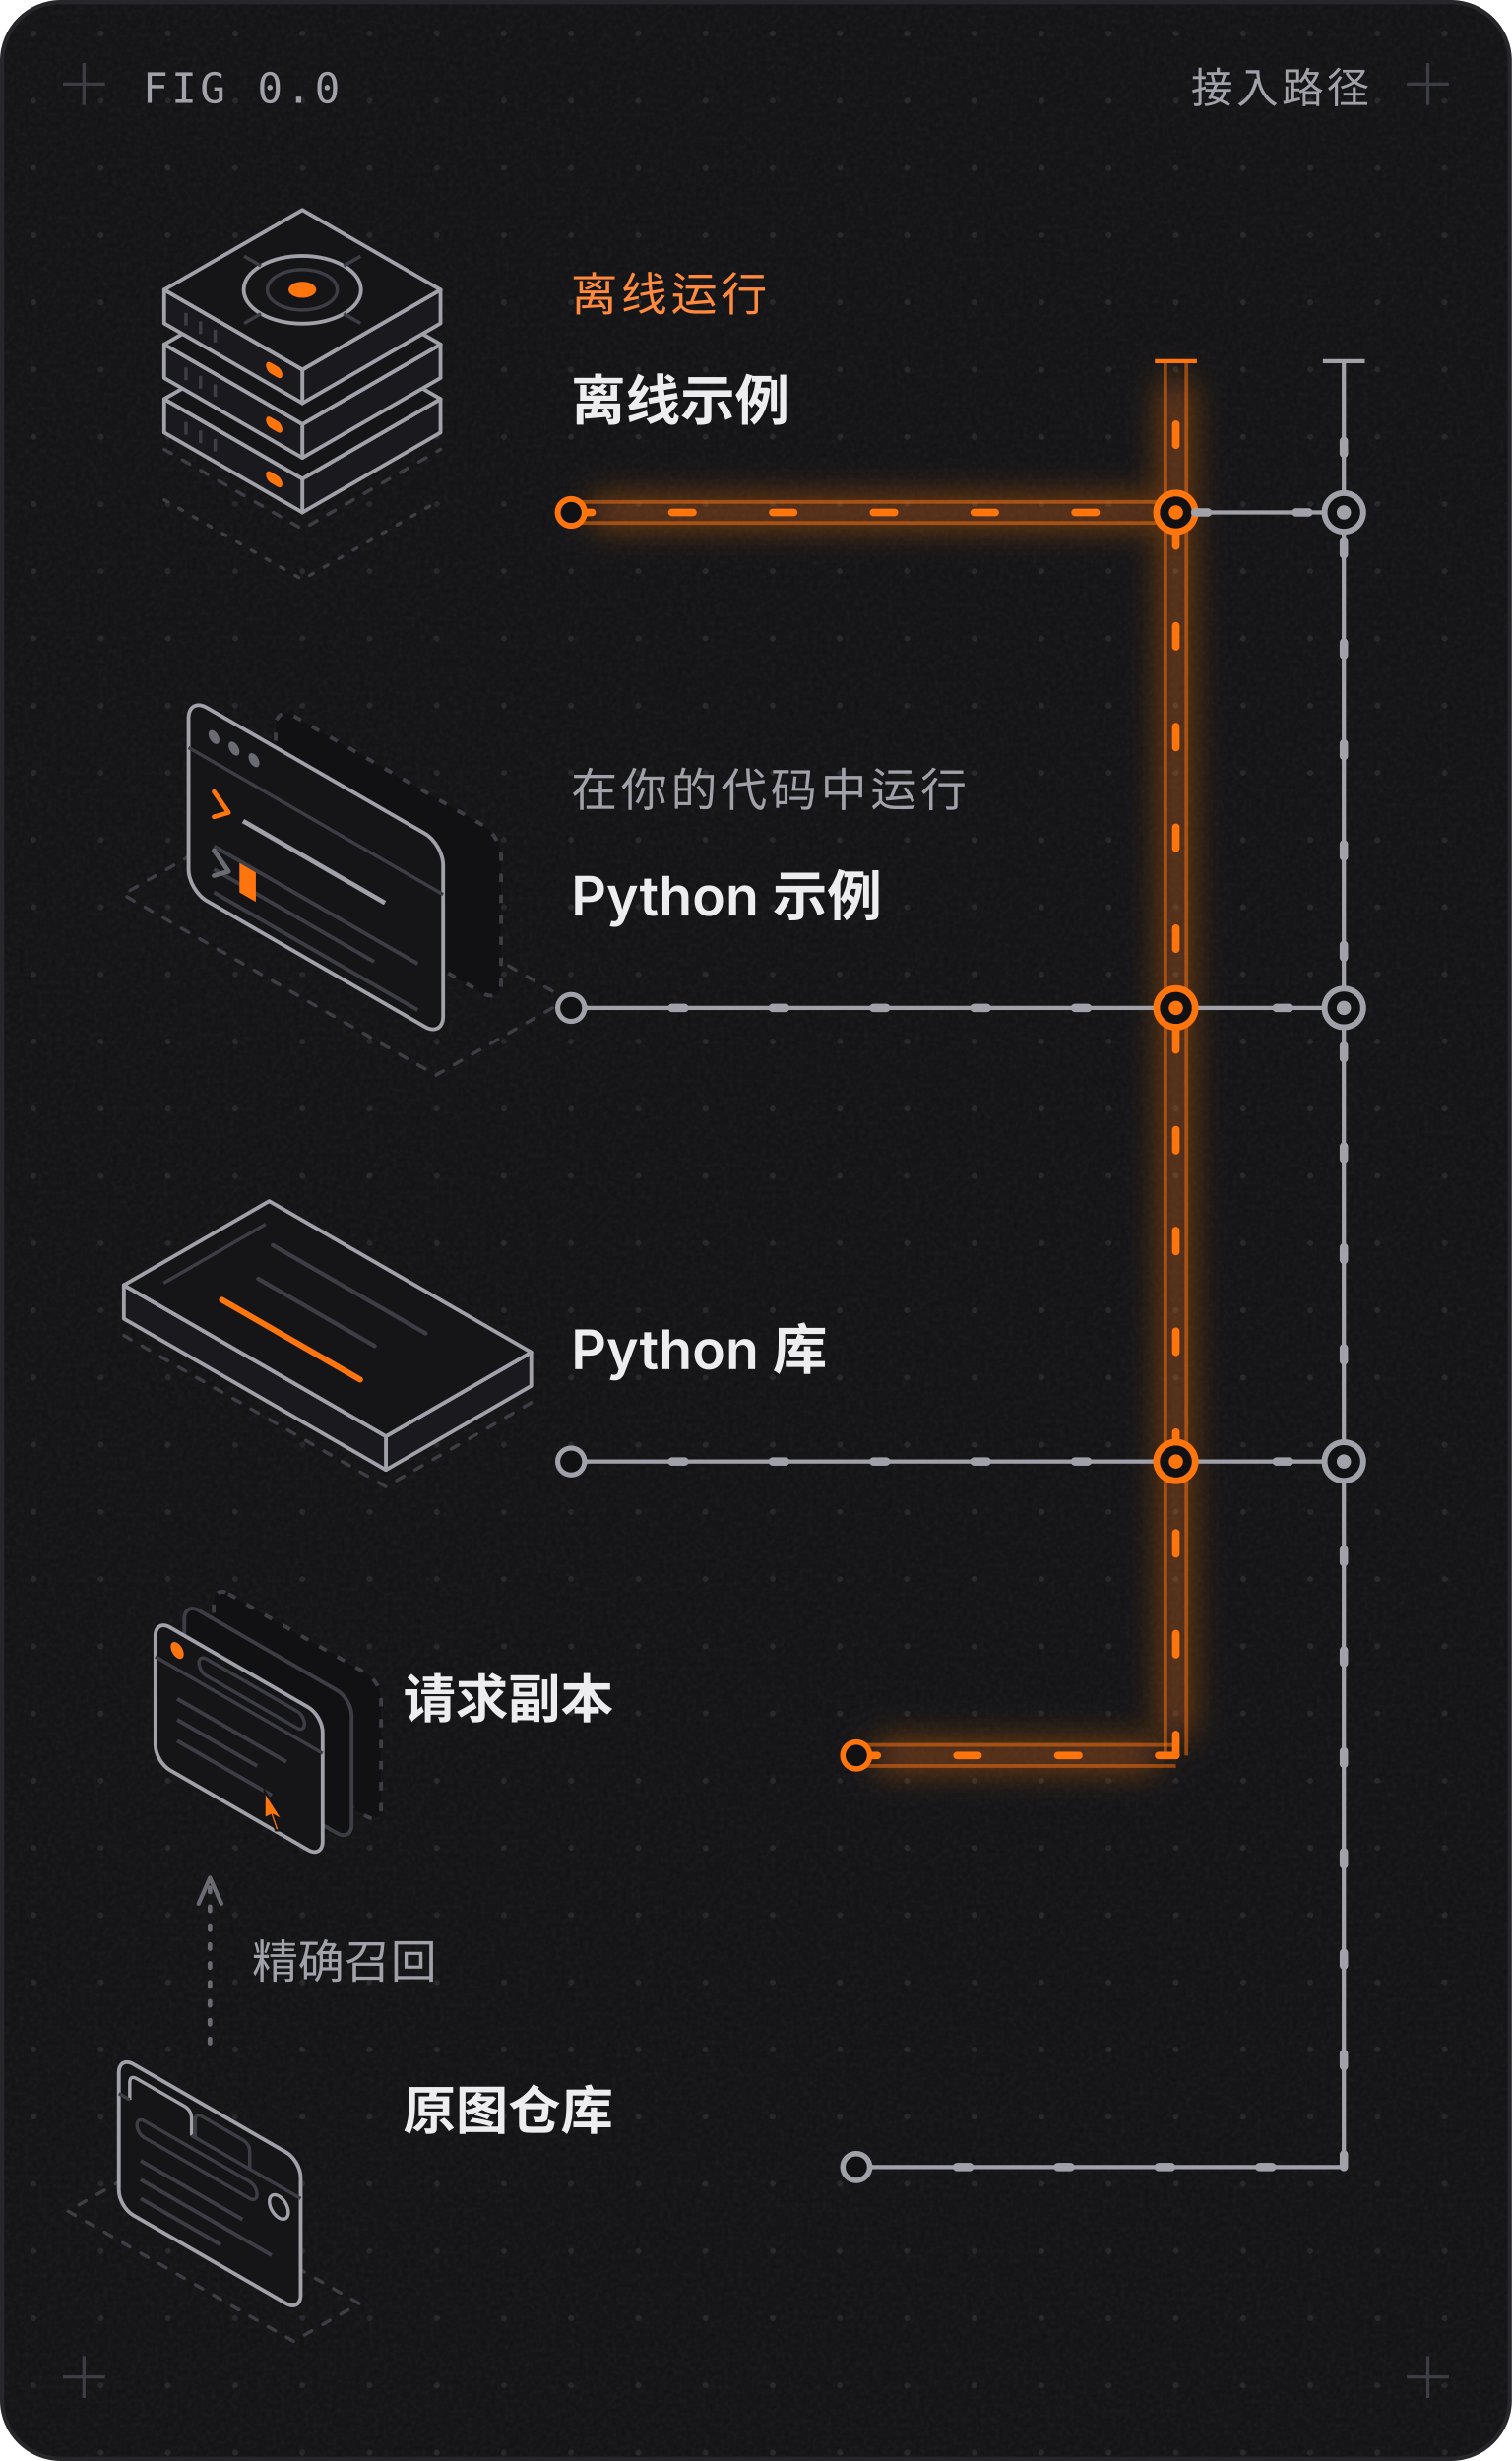
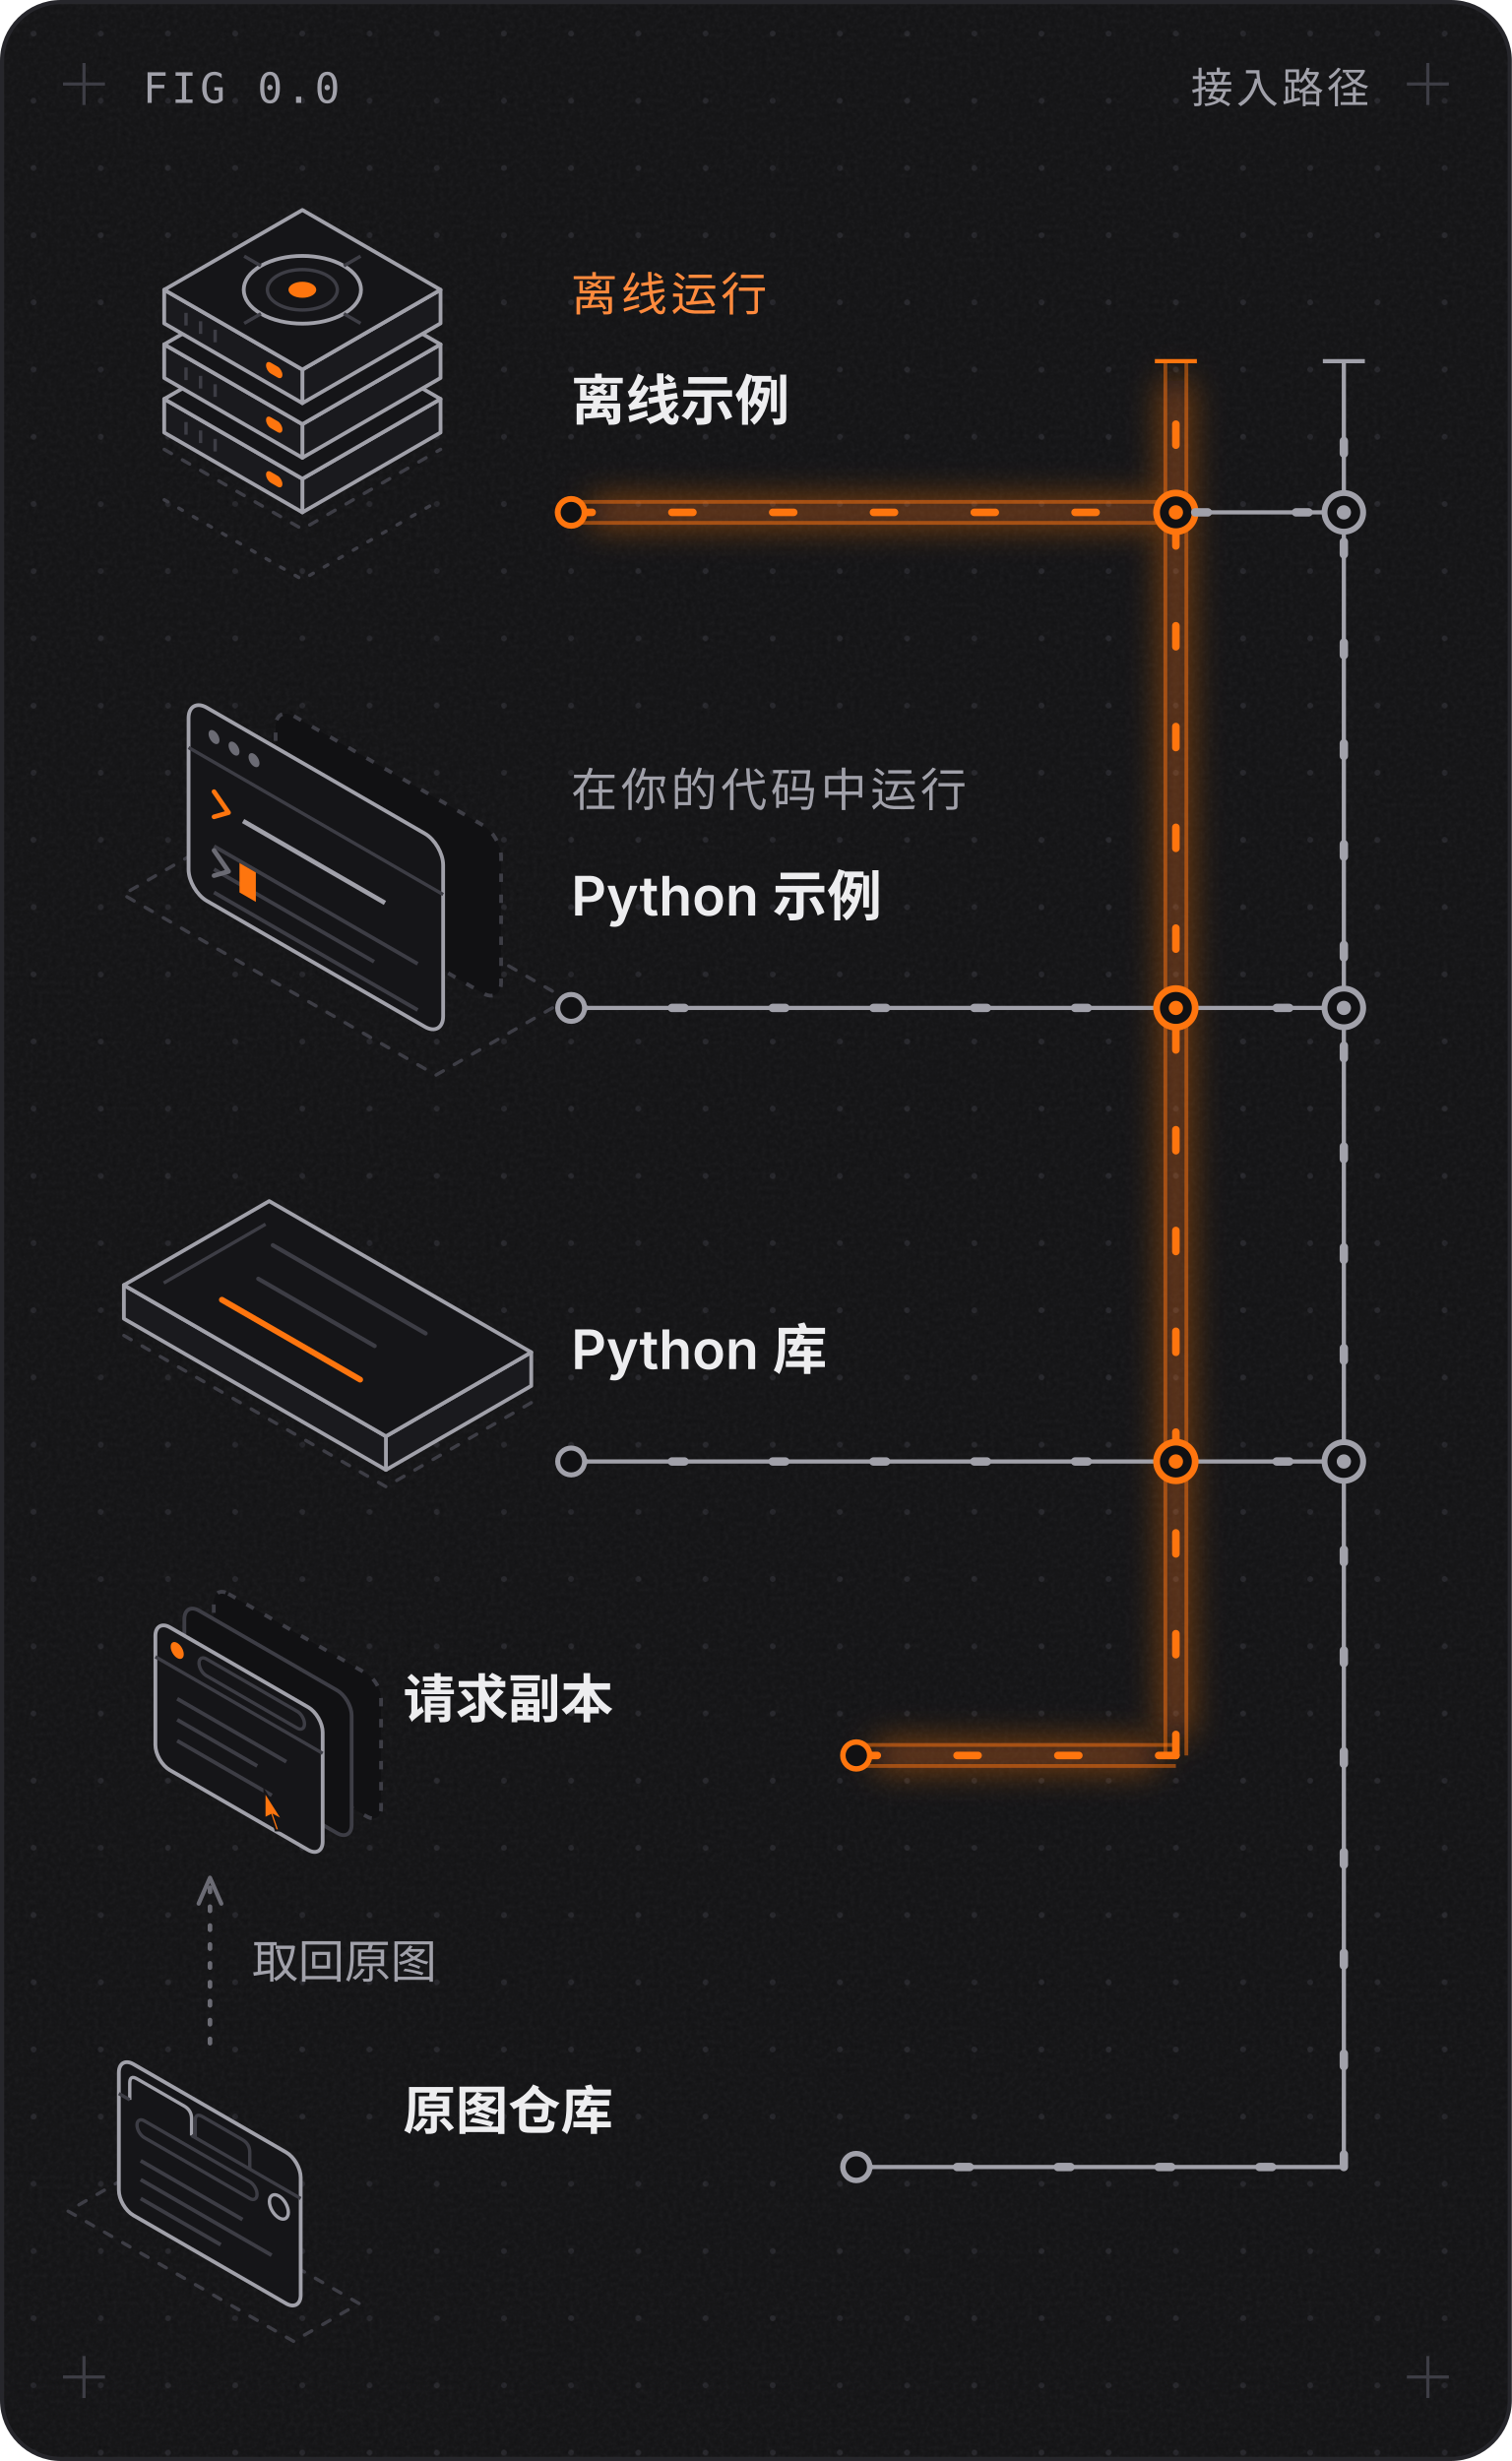
<svg xmlns="http://www.w3.org/2000/svg" viewBox="0 0 360 586" width="360" height="586" role="img" aria-labelledby="t d" fill="none">
  <style>.s{font-family:Geist, Inter, -apple-system, BlinkMacSystemFont, 'Segoe UI', Helvetica, Arial, sans-serif}.m{font-family:'Geist Mono', ui-monospace, SFMono-Regular, Menlo, monospace}text{font-kerning:normal}@keyframes fl{to{stroke-dashoffset:24}}@keyframes fd{to{stroke-dashoffset:-24}}@keyframes sync{to{stroke-dashoffset:-9}}@keyframes led{0%,100%{fill-opacity:1}50%{fill-opacity:.15}}@keyframes blink{0%,49%{fill-opacity:1}50%,100%{fill-opacity:0}}@keyframes cur{0%,100%{transform:translate(0,0)}40%,60%{transform:translate(-14px,-7px)}}@keyframes live{0%,100%{fill-opacity:1}50%{fill-opacity:.25}}@media (prefers-reduced-motion:no-preference){.pkl{animation:fl 1.2s linear infinite}.pkd{animation:fd 1.4s linear infinite}.pks{animation:fd 2.1s linear infinite}.sync{animation:sync 1.6s linear infinite}.led{animation:led 2.4s ease-in-out infinite}.blink{animation:blink 1.1s steps(1) infinite}.cur{animation:cur 6s ease-in-out infinite}.live{animation:live 1.8s ease-in-out infinite}}@keyframes ng0{0%,0.00%{fill-opacity:0}0.50%,17.90%{fill-opacity:1}19.40%,100%{fill-opacity:0}}@media (prefers-reduced-motion:no-preference){.ng0{animation:ng0 12s linear infinite}}@keyframes ng1{0%,19.50%{fill-opacity:0}20.50%,57.90%{fill-opacity:1}59.40%,100%{fill-opacity:0}}@media (prefers-reduced-motion:no-preference){.ng1{animation:ng1 12s linear infinite}}@keyframes ng2{0%,59.50%{fill-opacity:0}60.50%,97.90%{fill-opacity:1}99.40%,100%{fill-opacity:0}}@media (prefers-reduced-motion:no-preference){.ng2{animation:ng2 12s linear infinite}}@keyframes st0{0%,0.00%{transform:translate(0px,0px);fill-opacity:0;stroke-opacity:0}0.60%{fill-opacity:1;stroke-opacity:1}4.46%{transform:translate(144.0px,0.0px)}13.64%{transform:translate(144.0px,296.0px)}16.00%{transform:translate(67.9px,296.0px)}17.00%{fill-opacity:1;stroke-opacity:1}18.50%,100%{transform:translate(67.9px,296.0px);fill-opacity:0;stroke-opacity:0}}@keyframes tr0{0%,0.00%{stroke-dashoffset:516.1;stroke-opacity:0}0.30%{stroke-opacity:1}4.46%{stroke-dashoffset:372.1}13.64%{stroke-dashoffset:76.1}16.00%{stroke-dashoffset:0.0}17.40%{stroke-dashoffset:0;stroke-opacity:1}19.40%,100%{stroke-dashoffset:0;stroke-opacity:0}}@media (prefers-reduced-motion:no-preference){.st0{animation:st0 12s linear infinite}.tr0{animation:tr0 12s linear infinite}}@keyframes st1{0%,20.00%{transform:translate(0px,0px);fill-opacity:0;stroke-opacity:0}20.60%{fill-opacity:1;stroke-opacity:1}25.11%{transform:translate(184.0px,0.0px)}32.78%{transform:translate(184.0px,276.0px)}36.00%{transform:translate(67.9px,276.0px)}37.00%{fill-opacity:1;stroke-opacity:1}38.50%,100%{transform:translate(67.9px,276.0px);fill-opacity:0;stroke-opacity:0}}@keyframes tr1{0%,20.00%{stroke-dashoffset:576.1;stroke-opacity:0}20.30%{stroke-opacity:1}25.11%{stroke-dashoffset:392.1}32.78%{stroke-dashoffset:116.1}36.00%{stroke-dashoffset:0.0}37.40%{stroke-dashoffset:0;stroke-opacity:1}39.40%,100%{stroke-dashoffset:0;stroke-opacity:0}}@media (prefers-reduced-motion:no-preference){.st1{animation:st1 12s linear infinite}.tr1{animation:tr1 12s linear infinite}}@keyframes st2{0%,40.00%{transform:translate(0px,0px);fill-opacity:0;stroke-opacity:0}40.60%{fill-opacity:1;stroke-opacity:1}45.79%{transform:translate(144.0px,0.0px)}52.94%{transform:translate(144.0px,178.0px)}56.00%{transform:translate(67.9px,178.0px)}57.00%{fill-opacity:1;stroke-opacity:1}58.50%,100%{transform:translate(67.9px,178.0px);fill-opacity:0;stroke-opacity:0}}@keyframes tr2{0%,40.00%{stroke-dashoffset:398.1;stroke-opacity:0}40.30%{stroke-opacity:1}45.79%{stroke-dashoffset:254.1}52.94%{stroke-dashoffset:76.1}56.00%{stroke-dashoffset:0.0}57.40%{stroke-dashoffset:0;stroke-opacity:1}59.40%,100%{stroke-dashoffset:0;stroke-opacity:0}}@media (prefers-reduced-motion:no-preference){.st2{animation:st2 12s linear infinite}.tr2{animation:tr2 12s linear infinite}}@keyframes st3{0%,60.00%{transform:translate(0px,0px);fill-opacity:0;stroke-opacity:0}60.60%{fill-opacity:1;stroke-opacity:1}66.29%{transform:translate(184.0px,0.0px)}72.03%{transform:translate(184.0px,168.0px)}76.00%{transform:translate(67.9px,168.0px)}77.00%{fill-opacity:1;stroke-opacity:1}78.50%,100%{transform:translate(67.9px,168.0px);fill-opacity:0;stroke-opacity:0}}@keyframes tr3{0%,60.00%{stroke-dashoffset:468.1;stroke-opacity:0}60.30%{stroke-opacity:1}66.29%{stroke-dashoffset:284.1}72.03%{stroke-dashoffset:116.1}76.00%{stroke-dashoffset:0.0}77.40%{stroke-dashoffset:0;stroke-opacity:1}79.40%,100%{stroke-dashoffset:0;stroke-opacity:0}}@media (prefers-reduced-motion:no-preference){.st3{animation:st3 12s linear infinite}.tr3{animation:tr3 12s linear infinite}}@keyframes st4{0%,80.00%{transform:translate(0px,0px);fill-opacity:0;stroke-opacity:0}80.60%{fill-opacity:1;stroke-opacity:1}87.94%{transform:translate(144.0px,0.0px)}91.80%{transform:translate(144.0px,70.0px)}96.00%{transform:translate(67.9px,70.0px)}97.00%{fill-opacity:1;stroke-opacity:1}98.50%,100%{transform:translate(67.9px,70.0px);fill-opacity:0;stroke-opacity:0}}@keyframes tr4{0%,80.00%{stroke-dashoffset:290.1;stroke-opacity:0}80.30%{stroke-opacity:1}87.94%{stroke-dashoffset:146.1}91.80%{stroke-dashoffset:76.1}96.00%{stroke-dashoffset:0.0}97.40%{stroke-dashoffset:0;stroke-opacity:1}99.40%,100%{stroke-dashoffset:0;stroke-opacity:0}}@media (prefers-reduced-motion:no-preference){.st4{animation:st4 12s linear infinite}.tr4{animation:tr4 12s linear infinite}}</style>
  <defs>
    <pattern id="dots" width="16" height="16" patternUnits="userSpaceOnUse">
      <circle cx="8" cy="8" r="0.7" fill="#232328" />
    </pattern>
    <filter id="grain" x="0" y="0" width="100%" height="100%">
      <feTurbulence type="fractalNoise" baseFrequency="0.9" numOctaves="2" seed="7" stitchTiles="stitch" />
      <feColorMatrix values="0 0 0 0 0.5  0 0 0 0 0.5  0 0 0 0 0.5  0 0 0 0.07 0" />
    </filter>
    <clipPath id="card">
      <rect x="0.5" y="0.5" width="359" height="585" rx="14" />
    </clipPath>
    <marker id="ah" viewBox="0 0 10 10" refX="8.5" refY="5" markerWidth="7" markerHeight="7" orient="auto-start-reverse">
      <path d="M1 1.5 L9 5 L1 8.5" stroke="#A1A1AA" stroke-width="1.3" fill="none" stroke-linejoin="round" stroke-linecap="round" />
    </marker>
    <marker id="ah3" viewBox="0 0 10 10" refX="8.5" refY="5" markerWidth="7" markerHeight="7" orient="auto-start-reverse">
      <path d="M1 1.5 L9 5 L1 8.5" stroke="#6B6B74" stroke-width="1.3" fill="none" stroke-linejoin="round" stroke-linecap="round" />
    </marker>
    <filter id="glow" filterUnits="userSpaceOnUse" x="0" y="0" width="360" height="586">
      <feGaussianBlur stdDeviation="4" />
    </filter>
  </defs>
  <rect x="0.5" y="0.5" width="359" height="585" rx="14" fill="#111113" />
  <g clip-path="url(#card)">
    <rect width="360" height="586" fill="url(#dots)" />
    <rect width="360" height="586" filter="url(#grain)" />
  </g>
  <rect x="0.5" y="0.5" width="359" height="585" rx="14" fill="none" stroke="#26262B" />
  <path d="M15 20h10M20 15v10" stroke="#3D3D45" stroke-width="0.75" />
  <path d="M335 20h10M340 15v10" stroke="#3D3D45" stroke-width="0.75" />
  <path d="M15 566h10M20 561v10" stroke="#3D3D45" stroke-width="0.75" />
  <path d="M335 566h10M340 561v10" stroke="#3D3D45" stroke-width="0.75" />
  <text x="34.0" y="24.5" font-size="10" fill="#A1A1AA" letter-spacing="0.08em" class="m">FIG 0.0</text>
  <text x="326.0" y="24.5" font-size="10" fill="#A1A1AA" text-anchor="end" letter-spacing="0.08em" class="m">接入路径</text>
  <rect x="277.0" y="90.0" width="6" height="324.0" rx="3" fill="#FE750E" fill-opacity="0.5" filter="url(#glow)" />
  <line x1="277.5" y1="418.0" x2="277.5" y2="86.0" stroke="#FE750E" stroke-width="0.9" stroke-opacity=".5" />
  <line x1="282.5" y1="418.0" x2="282.5" y2="86.0" stroke="#FE750E" stroke-width="0.9" stroke-opacity=".5" />
  <line class="pkl" x1="280.0" y1="418.0" x2="280.0" y2="86.0" stroke="#FE750E" stroke-width="1.8" stroke-linecap="round" stroke-dasharray="5 19" />
  <rect x="207.9" y="415.0" width="68.1" height="6" rx="3" fill="#FE750E" fill-opacity="0.5" filter="url(#glow)" />
  <line x1="203.9" y1="415.5" x2="280.0" y2="415.5" stroke="#FE750E" stroke-width="0.9" stroke-opacity=".5" />
  <line x1="203.9" y1="420.5" x2="280.0" y2="420.5" stroke="#FE750E" stroke-width="0.9" stroke-opacity=".5" />
  <line class="pkl" x1="203.9" y1="418.0" x2="280.0" y2="418.0" stroke="#FE750E" stroke-width="1.8" stroke-linecap="round" stroke-dasharray="5 19" />
  <line x1="320.0" y1="516.0" x2="320.0" y2="86.0" stroke="#A1A1AA" stroke-width="1.0" />
  <line class="pkl" x1="320.0" y1="516.0" x2="320.0" y2="86.0" stroke="#A1A1AA" stroke-width="2" stroke-linecap="round" stroke-dasharray="3 21" />
  <line x1="203.9" y1="516.0" x2="320.0" y2="516.0" stroke="#A1A1AA" stroke-width="1.0" />
  <line class="pkl" x1="203.9" y1="516.0" x2="320.0" y2="516.0" stroke="#A1A1AA" stroke-width="2" stroke-linecap="round" stroke-dasharray="3 21" />
  <circle cx="203.9" cy="418" r="3.2" fill="#111113" stroke="#FE750E" stroke-width="1.3" />
  <circle cx="203.9" cy="516" r="3.2" fill="#111113" stroke="#A1A1AA" stroke-width="1.3" />
  <path d="M275 86h10" stroke="#FE750E" stroke-width="1" />
  <path d="M315 86h10" stroke="#A1A1AA" stroke-width="1" />
  <text x="136.0" y="74.0" font-size="11" fill="#FF8A3D" letter-spacing="0.08em" class="m">离线运行</text>
  <polyline points="39.1,107.0 72.0,126.0 104.9,107.0" stroke="#3D3D45" stroke-width="0.8" stroke-dasharray="2 3" stroke-linejoin="round" stroke-linecap="round" />
  <polyline points="39.1,119.0 72.0,138.0 104.9,119.0" stroke="#3D3D45" stroke-width="0.8" stroke-dasharray="1 3" stroke-linejoin="round" stroke-linecap="round" />
  <polygon points="104.9,95.0 72.0,114.0 72.0,122.0 104.9,103.0" fill="#1A1A1E" stroke="#A1A1AA" stroke-width="0.9" stroke-linejoin="round" stroke-linecap="round" />
  <polygon points="39.1,95.0 72.0,114.0 72.0,122.0 39.1,103.0" fill="#1A1A1E" stroke="#A1A1AA" stroke-width="0.9" stroke-linejoin="round" stroke-linecap="round" />
  <polygon points="72.0,76.0 104.9,95.0 72.0,114.0 39.1,95.0" fill="#151518" stroke="#A1A1AA" stroke-width="0.9" stroke-linejoin="round" stroke-linecap="round" />
  <g transform="matrix(0.866,0.5,0,1,39.1,103.0)">
    <line x1="6" y1="-5.5" x2="6" y2="-2.5" stroke="#3D3D45" stroke-width="0.8" vector-effect="non-scaling-stroke" />
    <line x1="10" y1="-5.5" x2="10" y2="-2.5" stroke="#3D3D45" stroke-width="0.8" vector-effect="non-scaling-stroke" />
    <line x1="14" y1="-5.5" x2="14" y2="-2.5" stroke="#3D3D45" stroke-width="0.8" vector-effect="non-scaling-stroke" />
    <rect class="led" style="animation-delay:0.0s" x="28" y="-5.3" width="4.5" height="2.6" rx="1.3" fill="#FE750E" />
  </g>
  <polygon points="104.9,82.0 72.0,101.0 72.0,109.0 104.9,90.0" fill="#1A1A1E" stroke="#A1A1AA" stroke-width="0.9" stroke-linejoin="round" stroke-linecap="round" />
  <polygon points="39.1,82.0 72.0,101.0 72.0,109.0 39.1,90.0" fill="#1A1A1E" stroke="#A1A1AA" stroke-width="0.9" stroke-linejoin="round" stroke-linecap="round" />
  <polygon points="72.0,63.0 104.9,82.0 72.0,101.0 39.1,82.0" fill="#151518" stroke="#A1A1AA" stroke-width="0.9" stroke-linejoin="round" stroke-linecap="round" />
  <g transform="matrix(0.866,0.5,0,1,39.1,90.0)">
    <line x1="6" y1="-5.5" x2="6" y2="-2.5" stroke="#3D3D45" stroke-width="0.8" vector-effect="non-scaling-stroke" />
    <line x1="10" y1="-5.5" x2="10" y2="-2.5" stroke="#3D3D45" stroke-width="0.8" vector-effect="non-scaling-stroke" />
    <line x1="14" y1="-5.5" x2="14" y2="-2.5" stroke="#3D3D45" stroke-width="0.8" vector-effect="non-scaling-stroke" />
    <rect class="led" style="animation-delay:-0.8s" x="28" y="-5.3" width="4.5" height="2.6" rx="1.3" fill="#FE750E" />
  </g>
  <polygon points="104.9,69.0 72.0,88.0 72.0,96.0 104.9,77.0" fill="#1A1A1E" stroke="#A1A1AA" stroke-width="0.9" stroke-linejoin="round" stroke-linecap="round" />
  <polygon points="39.1,69.0 72.0,88.0 72.0,96.0 39.1,77.0" fill="#1A1A1E" stroke="#A1A1AA" stroke-width="0.9" stroke-linejoin="round" stroke-linecap="round" />
  <polygon points="72.0,50.0 104.9,69.0 72.0,88.0 39.1,69.0" fill="#151518" stroke="#A1A1AA" stroke-width="0.9" stroke-linejoin="round" stroke-linecap="round" />
  <g transform="matrix(0.866,0.5,0,1,39.1,77.0)">
    <line x1="6" y1="-5.5" x2="6" y2="-2.5" stroke="#3D3D45" stroke-width="0.8" vector-effect="non-scaling-stroke" />
    <line x1="10" y1="-5.5" x2="10" y2="-2.5" stroke="#3D3D45" stroke-width="0.8" vector-effect="non-scaling-stroke" />
    <line x1="14" y1="-5.5" x2="14" y2="-2.5" stroke="#3D3D45" stroke-width="0.8" vector-effect="non-scaling-stroke" />
    <rect class="led" style="animation-delay:-1.6s" x="28" y="-5.3" width="4.5" height="2.6" rx="1.3" fill="#FE750E" />
  </g>
  <g transform="matrix(0.866,0.5,-0.866,0.5,72.0,50.0)">
    <circle cx="19.0" cy="19.0" r="11.4" stroke="#A1A1AA" stroke-width="0.9" vector-effect="non-scaling-stroke" />
    <circle cx="19.0" cy="19.0" r="6.8" stroke="#3D3D45" stroke-width="0.8" vector-effect="non-scaling-stroke" />
    <circle cx="19.0" cy="19.0" r="2.7" fill="#FE750E" />
    <line x1="30.4" y1="19.0" x2="35.0" y2="19.0" stroke="#3D3D45" stroke-width="0.8" vector-effect="non-scaling-stroke" />
    <line x1="19.0" y1="30.4" x2="19.0" y2="35.0" stroke="#3D3D45" stroke-width="0.8" vector-effect="non-scaling-stroke" />
    <line x1="7.6" y1="19.0" x2="3.0" y2="19.0" stroke="#3D3D45" stroke-width="0.8" vector-effect="non-scaling-stroke" />
    <line x1="19.0" y1="7.6" x2="19.0" y2="3.0" stroke="#3D3D45" stroke-width="0.8" vector-effect="non-scaling-stroke" />
  </g>
  <rect class="ng0" x="126.0" y="83.5" width="81.1" height="24" rx="12" fill="#3A2214" fill-opacity="0" />
  <text x="136.0" y="100.0" font-size="13" fill="#EDEDEF" font-weight="600" class="s">离线示例</text>
  <rect x="140.0" y="119.0" width="136.0" height="6" rx="3" fill="#FE750E" fill-opacity="0.5" filter="url(#glow)" />
  <line x1="136.0" y1="119.5" x2="280.0" y2="119.5" stroke="#FE750E" stroke-width="0.9" stroke-opacity=".5" />
  <line x1="136.0" y1="124.5" x2="280.0" y2="124.5" stroke="#FE750E" stroke-width="0.9" stroke-opacity=".5" />
  <line class="pkl" x1="136.0" y1="122.0" x2="280.0" y2="122.0" stroke="#FE750E" stroke-width="1.8" stroke-linecap="round" stroke-dasharray="5 19" />
  <circle cx="136" cy="122" r="3.2" fill="#111113" stroke="#FE750E" stroke-width="1.4" />
  <circle cx="280.0" cy="122.0" r="4.6" fill="#111113" stroke="#FE750E" stroke-width="1.6" />
  <circle cx="280.0" cy="122.0" r="1.7" fill="#FE750E" />
  <line x1="284.6" y1="122.0" x2="320.0" y2="122.0" stroke="#A1A1AA" stroke-width="1.0" />
  <line class="pkl" x1="284.6" y1="122.0" x2="320.0" y2="122.0" stroke="#A1A1AA" stroke-width="2" stroke-linecap="round" stroke-dasharray="3 21" />
  <circle cx="320.0" cy="122.0" r="4.6" fill="#111113" stroke="#A1A1AA" stroke-width="1.4" />
  <circle cx="320.0" cy="122.0" r="1.7" fill="#A1A1AA" />
  <text x="136.0" y="192.0" font-size="11" fill="#A1A1AA" letter-spacing="0.08em" class="m">在你的代码中运行</text>
  <polygon points="60.5,195.0 135.0,238.0 103.8,256.0 29.3,213.0" stroke="#3D3D45" stroke-width="0.8" stroke-dasharray="2 3" stroke-linejoin="round" stroke-linecap="round" />
  <g transform="matrix(0.866,0.5,0,1,58.7,204.0)">
    <rect x="8" y="-40" width="62" height="40" rx="5" fill="#111113" stroke="#3D3D45" stroke-width="0.9" stroke-dasharray="2 3" vector-effect="non-scaling-stroke" />
  </g>
  <g transform="matrix(0.866,0.5,0,1,44.9,212.0)">
    <rect x="0" y="-46" width="70" height="46" rx="5" fill="#151518" stroke="#A1A1AA" stroke-width="0.9" vector-effect="non-scaling-stroke" />
    <line x1="0" y1="-34" x2="70" y2="-34" stroke="#3D3D45" stroke-width="0.8" vector-effect="non-scaling-stroke" />
    <circle cx="7.0" cy="-40" r="1.5" fill="#6B6B74" />
    <circle cx="12.5" cy="-40" r="1.5" fill="#6B6B74" />
    <circle cx="18.0" cy="-40" r="1.5" fill="#6B6B74" />
    <path d="M7 -27 l4 3 l-4 3" stroke="#FE750E" stroke-width="1.1" stroke-linejoin="round" stroke-linecap="round" vector-effect="non-scaling-stroke" />
    <line x1="15" y1="-24" x2="54" y2="-24" stroke="#A1A1AA" stroke-width="1.1" vector-effect="non-scaling-stroke" />
    <line x1="7" y1="-14.0" x2="63" y2="-14.0" stroke="#3D3D45" stroke-width="0.9" vector-effect="non-scaling-stroke" />
    <line x1="7" y1="-8.5" x2="51" y2="-8.5" stroke="#3D3D45" stroke-width="0.9" vector-effect="non-scaling-stroke" />
    <line x1="7" y1="-3.0" x2="63" y2="-3.0" stroke="#3D3D45" stroke-width="0.9" vector-effect="non-scaling-stroke" />
    <path d="M7 -13 l4 3 l-4 3" stroke="#6B6B74" stroke-width="1.1" stroke-linejoin="round" stroke-linecap="round" vector-effect="non-scaling-stroke" />
    <rect class="blink" x="14" y="-13.5" width="4.5" height="7" fill="#FE750E" />
  </g>
  <rect class="ng1" x="126.0" y="201.5" width="138.4" height="24" rx="12" fill="#3A2214" fill-opacity="0" />
  <text x="136.0" y="218.0" font-size="13" fill="#EDEDEF" font-weight="600" class="s">Python 示例</text>
  <line x1="136.0" y1="240.0" x2="320.0" y2="240.0" stroke="#A1A1AA" stroke-width="1.0" />
  <line class="pkl" x1="136.0" y1="240.0" x2="320.0" y2="240.0" stroke="#A1A1AA" stroke-width="2" stroke-linecap="round" stroke-dasharray="3 21" />
  <circle cx="136" cy="240" r="3.2" fill="#111113" stroke="#A1A1AA" stroke-width="1.2" />
  <circle cx="280.0" cy="240.0" r="4.6" fill="#111113" stroke="#FE750E" stroke-width="1.6" />
  <circle cx="280.0" cy="240.0" r="1.7" fill="#FE750E" />
  <circle cx="320.0" cy="240.0" r="4.6" fill="#111113" stroke="#A1A1AA" stroke-width="1.4" />
  <circle cx="320.0" cy="240.0" r="1.7" fill="#A1A1AA" />
  <polyline points="29.5,318.0 91.9,354.0 126.5,334.0" stroke="#3D3D45" stroke-width="0.8" stroke-dasharray="2 3" stroke-linejoin="round" stroke-linecap="round" />
  <polygon points="126.5,322.0 91.9,342.0 91.9,350.0 126.5,330.0" fill="#1A1A1E" stroke="#A1A1AA" stroke-width="0.9" stroke-linejoin="round" stroke-linecap="round" />
  <polygon points="29.5,306.0 91.9,342.0 91.9,350.0 29.5,314.0" fill="#1A1A1E" stroke="#A1A1AA" stroke-width="0.9" stroke-linejoin="round" stroke-linecap="round" />
  <polygon points="64.1,286.0 126.5,322.0 91.9,342.0 29.5,306.0" fill="#151518" stroke="#A1A1AA" stroke-width="0.9" stroke-linejoin="round" stroke-linecap="round" />
  <g transform="matrix(0.866,0.5,-0.866,0.5,64.1,286.0)">
    <line x1="11" y1="10.0" x2="53" y2="10.0" stroke="#3D3D45" stroke-width="1.0" stroke-linecap="round" vector-effect="non-scaling-stroke" />
    <line x1="17" y1="20.0" x2="49" y2="20.0" stroke="#3D3D45" stroke-width="1.0" stroke-linecap="round" vector-effect="non-scaling-stroke" />
    <line x1="17" y1="30.0" x2="55" y2="30.0" stroke="#FE750E" stroke-width="1.4" stroke-linecap="round" vector-effect="non-scaling-stroke" />
    <line x1="5" y1="6" x2="5" y2="34" stroke="#3D3D45" stroke-width="0.8" vector-effect="non-scaling-stroke" />
  </g>
  <rect class="ng2" x="126.0" y="309.5" width="117.5" height="24" rx="12" fill="#3A2214" fill-opacity="0" />
  <text x="136.0" y="326.0" font-size="13" fill="#EDEDEF" font-weight="600" class="s">Python 库</text>
  <line x1="136.0" y1="348.0" x2="320.0" y2="348.0" stroke="#A1A1AA" stroke-width="1.0" />
  <line class="pkl" x1="136.0" y1="348.0" x2="320.0" y2="348.0" stroke="#A1A1AA" stroke-width="2" stroke-linecap="round" stroke-dasharray="3 21" />
  <circle cx="136" cy="348" r="3.2" fill="#111113" stroke="#A1A1AA" stroke-width="1.2" />
  <circle cx="280.0" cy="348.0" r="4.6" fill="#111113" stroke="#FE750E" stroke-width="1.6" />
  <circle cx="280.0" cy="348.0" r="1.7" fill="#FE750E" />
  <circle cx="320.0" cy="348.0" r="4.6" fill="#111113" stroke="#A1A1AA" stroke-width="1.4" />
  <circle cx="320.0" cy="348.0" r="1.7" fill="#A1A1AA" />
  <g transform="matrix(0.866,0.5,0,1,50.9,411.5)">
    <rect x="0" y="-34" width="46" height="34" rx="4" fill="#111113" stroke="#3D3D45" stroke-width="0.9" stroke-dasharray="2 3" vector-effect="non-scaling-stroke" />
  </g>
  <g transform="matrix(0.866,0.5,0,1,43.9,415.5)">
    <rect x="0" y="-34" width="46" height="34" rx="4" fill="#111113" stroke="#3D3D45" stroke-width="0.9" vector-effect="non-scaling-stroke" />
  </g>
  <g transform="matrix(0.866,0.5,0,1,37.0,419.5)">
    <rect x="0" y="-34" width="46" height="34" rx="4" fill="#151518" stroke="#A1A1AA" stroke-width="0.9" vector-effect="non-scaling-stroke" />
    <line x1="0" y1="-25" x2="46" y2="-25" stroke="#3D3D45" stroke-width="0.8" vector-effect="non-scaling-stroke" />
    <circle class="live" cx="6" cy="-29.5" r="1.8" fill="#FE750E" />
    <rect x="12" y="-31.5" width="29" height="4" rx="2" stroke="#3D3D45" stroke-width="0.8" vector-effect="non-scaling-stroke" />
    <line x1="6" y1="-18" x2="36" y2="-18" stroke="#3D3D45" stroke-width="0.9" vector-effect="non-scaling-stroke" />
    <line x1="6" y1="-13" x2="28" y2="-13" stroke="#3D3D45" stroke-width="0.9" vector-effect="non-scaling-stroke" />
    <line x1="6" y1="-8" x2="32" y2="-8" stroke="#3D3D45" stroke-width="0.9" vector-effect="non-scaling-stroke" />
    <path class="cur" d="M30 -8 l0 6.5 l1.7 -1.6 l1.4 2.9 l1 -.5 l-1.4 -2.8 l2.4 -.1z" fill="#FE750E" stroke="#151518" stroke-width="0.5" vector-effect="non-scaling-stroke" />
  </g>
  <polygon points="31.8,517.5 85.5,548.5 69.9,557.5 16.2,526.5" stroke="#3D3D45" stroke-width="0.8" stroke-dasharray="2 3" stroke-linejoin="round" stroke-linecap="round" />
  <g transform="matrix(0.866,0.5,0,1,28.3,525.5)">
    <rect x="0" y="-36" width="50" height="36" rx="4" fill="#151518" stroke="#A1A1AA" stroke-width="0.9" vector-effect="non-scaling-stroke" />
    <path d="M3 -27 v-4 q0 -2 2 -2 h13 q2 0 2 2 v4" stroke="#A1A1AA" stroke-width="0.8" vector-effect="non-scaling-stroke" />
    <path d="M21 -27 v-4 q0 -2 2 -2 h11 q2 0 2 2 v4" stroke="#3D3D45" stroke-width="0.8" vector-effect="non-scaling-stroke" />
    <line x1="0" y1="-27" x2="3" y2="-27" stroke="#3D3D45" stroke-width="0.8" vector-effect="non-scaling-stroke" />
    <line x1="20" y1="-27" x2="50" y2="-27" stroke="#3D3D45" stroke-width="0.8" vector-effect="non-scaling-stroke" />
    <circle cx="44" cy="-22" r="2.6" stroke="#A1A1AA" stroke-width="0.8" vector-effect="non-scaling-stroke" />
    <rect x="5" y="-24" width="33" height="4" rx="2" stroke="#3D3D45" stroke-width="0.8" vector-effect="non-scaling-stroke" />
    <line x1="6" y1="-14.0" x2="34" y2="-14.0" stroke="#3D3D45" stroke-width="0.9" vector-effect="non-scaling-stroke" />
    <line x1="6" y1="-9.5" x2="42" y2="-9.5" stroke="#3D3D45" stroke-width="0.9" vector-effect="non-scaling-stroke" />
    <line x1="6" y1="-5.0" x2="28" y2="-5.0" stroke="#3D3D45" stroke-width="0.9" vector-effect="non-scaling-stroke" />
  </g>
  <text x="96.0" y="409.0" font-size="12.5" fill="#EDEDEF" font-weight="600" class="s">请求副本</text>
  <text x="96.0" y="507.0" font-size="12.5" fill="#EDEDEF" font-weight="600" class="s">原图仓库</text>
  <line class="sync" x1="50.0" y1="486.5" x2="50.0" y2="447.5" stroke="#6B6B74" stroke-width="1.1" stroke-dasharray="1 3.5" stroke-linecap="round" marker-end="url(#ah3)" />
-   <text x="60.0" y="471.0" font-size="11" fill="#A1A1AA" class="m">精确召回</text>
+   <text x="60.0" y="471.0" font-size="11" fill="#A1A1AA" class="m">取回原图</text>
  <polyline class="tr0" points="136.0,122.0 280.0,122.0 280.0,418.0 203.9,418.0" stroke="#FE750E" stroke-width="2.4" stroke-linejoin="round" stroke-dasharray="516.1 526.1" stroke-dashoffset="516.1" stroke-opacity="0" />
  <circle class="st0" cx="136.0" cy="122.0" r="4.2" fill="#FE750E" stroke="#111113" stroke-width="1.6" fill-opacity="0" stroke-opacity="0" />
  <polyline class="tr1" points="136.0,240.0 320.0,240.0 320.0,516.0 203.9,516.0" stroke="#EDEDEF" stroke-width="1.8" stroke-linejoin="round" stroke-dasharray="576.1 586.1" stroke-dashoffset="576.1" stroke-opacity="0" />
  <circle class="st1" cx="136.0" cy="240.0" r="4.2" fill="#EDEDEF" stroke="#111113" stroke-width="1.6" fill-opacity="0" stroke-opacity="0" />
  <polyline class="tr2" points="136.0,240.0 280.0,240.0 280.0,418.0 203.9,418.0" stroke="#FE750E" stroke-width="2.4" stroke-linejoin="round" stroke-dasharray="398.1 408.1" stroke-dashoffset="398.1" stroke-opacity="0" />
  <circle class="st2" cx="136.0" cy="240.0" r="4.2" fill="#FE750E" stroke="#111113" stroke-width="1.6" fill-opacity="0" stroke-opacity="0" />
  <polyline class="tr3" points="136.0,348.0 320.0,348.0 320.0,516.0 203.9,516.0" stroke="#EDEDEF" stroke-width="1.8" stroke-linejoin="round" stroke-dasharray="468.1 478.1" stroke-dashoffset="468.1" stroke-opacity="0" />
  <circle class="st3" cx="136.0" cy="348.0" r="4.2" fill="#EDEDEF" stroke="#111113" stroke-width="1.6" fill-opacity="0" stroke-opacity="0" />
  <polyline class="tr4" points="136.0,348.0 280.0,348.0 280.0,418.0 203.9,418.0" stroke="#FE750E" stroke-width="2.4" stroke-linejoin="round" stroke-dasharray="290.1 300.1" stroke-dashoffset="290.1" stroke-opacity="0" />
  <circle class="st4" cx="136.0" cy="348.0" r="4.2" fill="#FE750E" stroke="#111113" stroke-width="1.6" fill-opacity="0" stroke-opacity="0" />
</svg>
